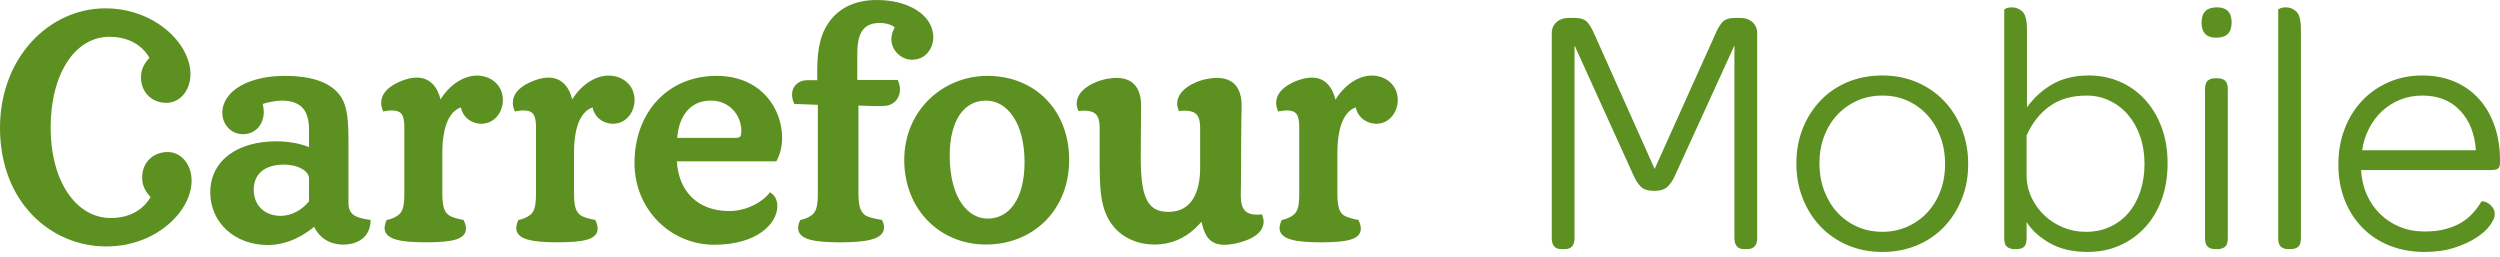
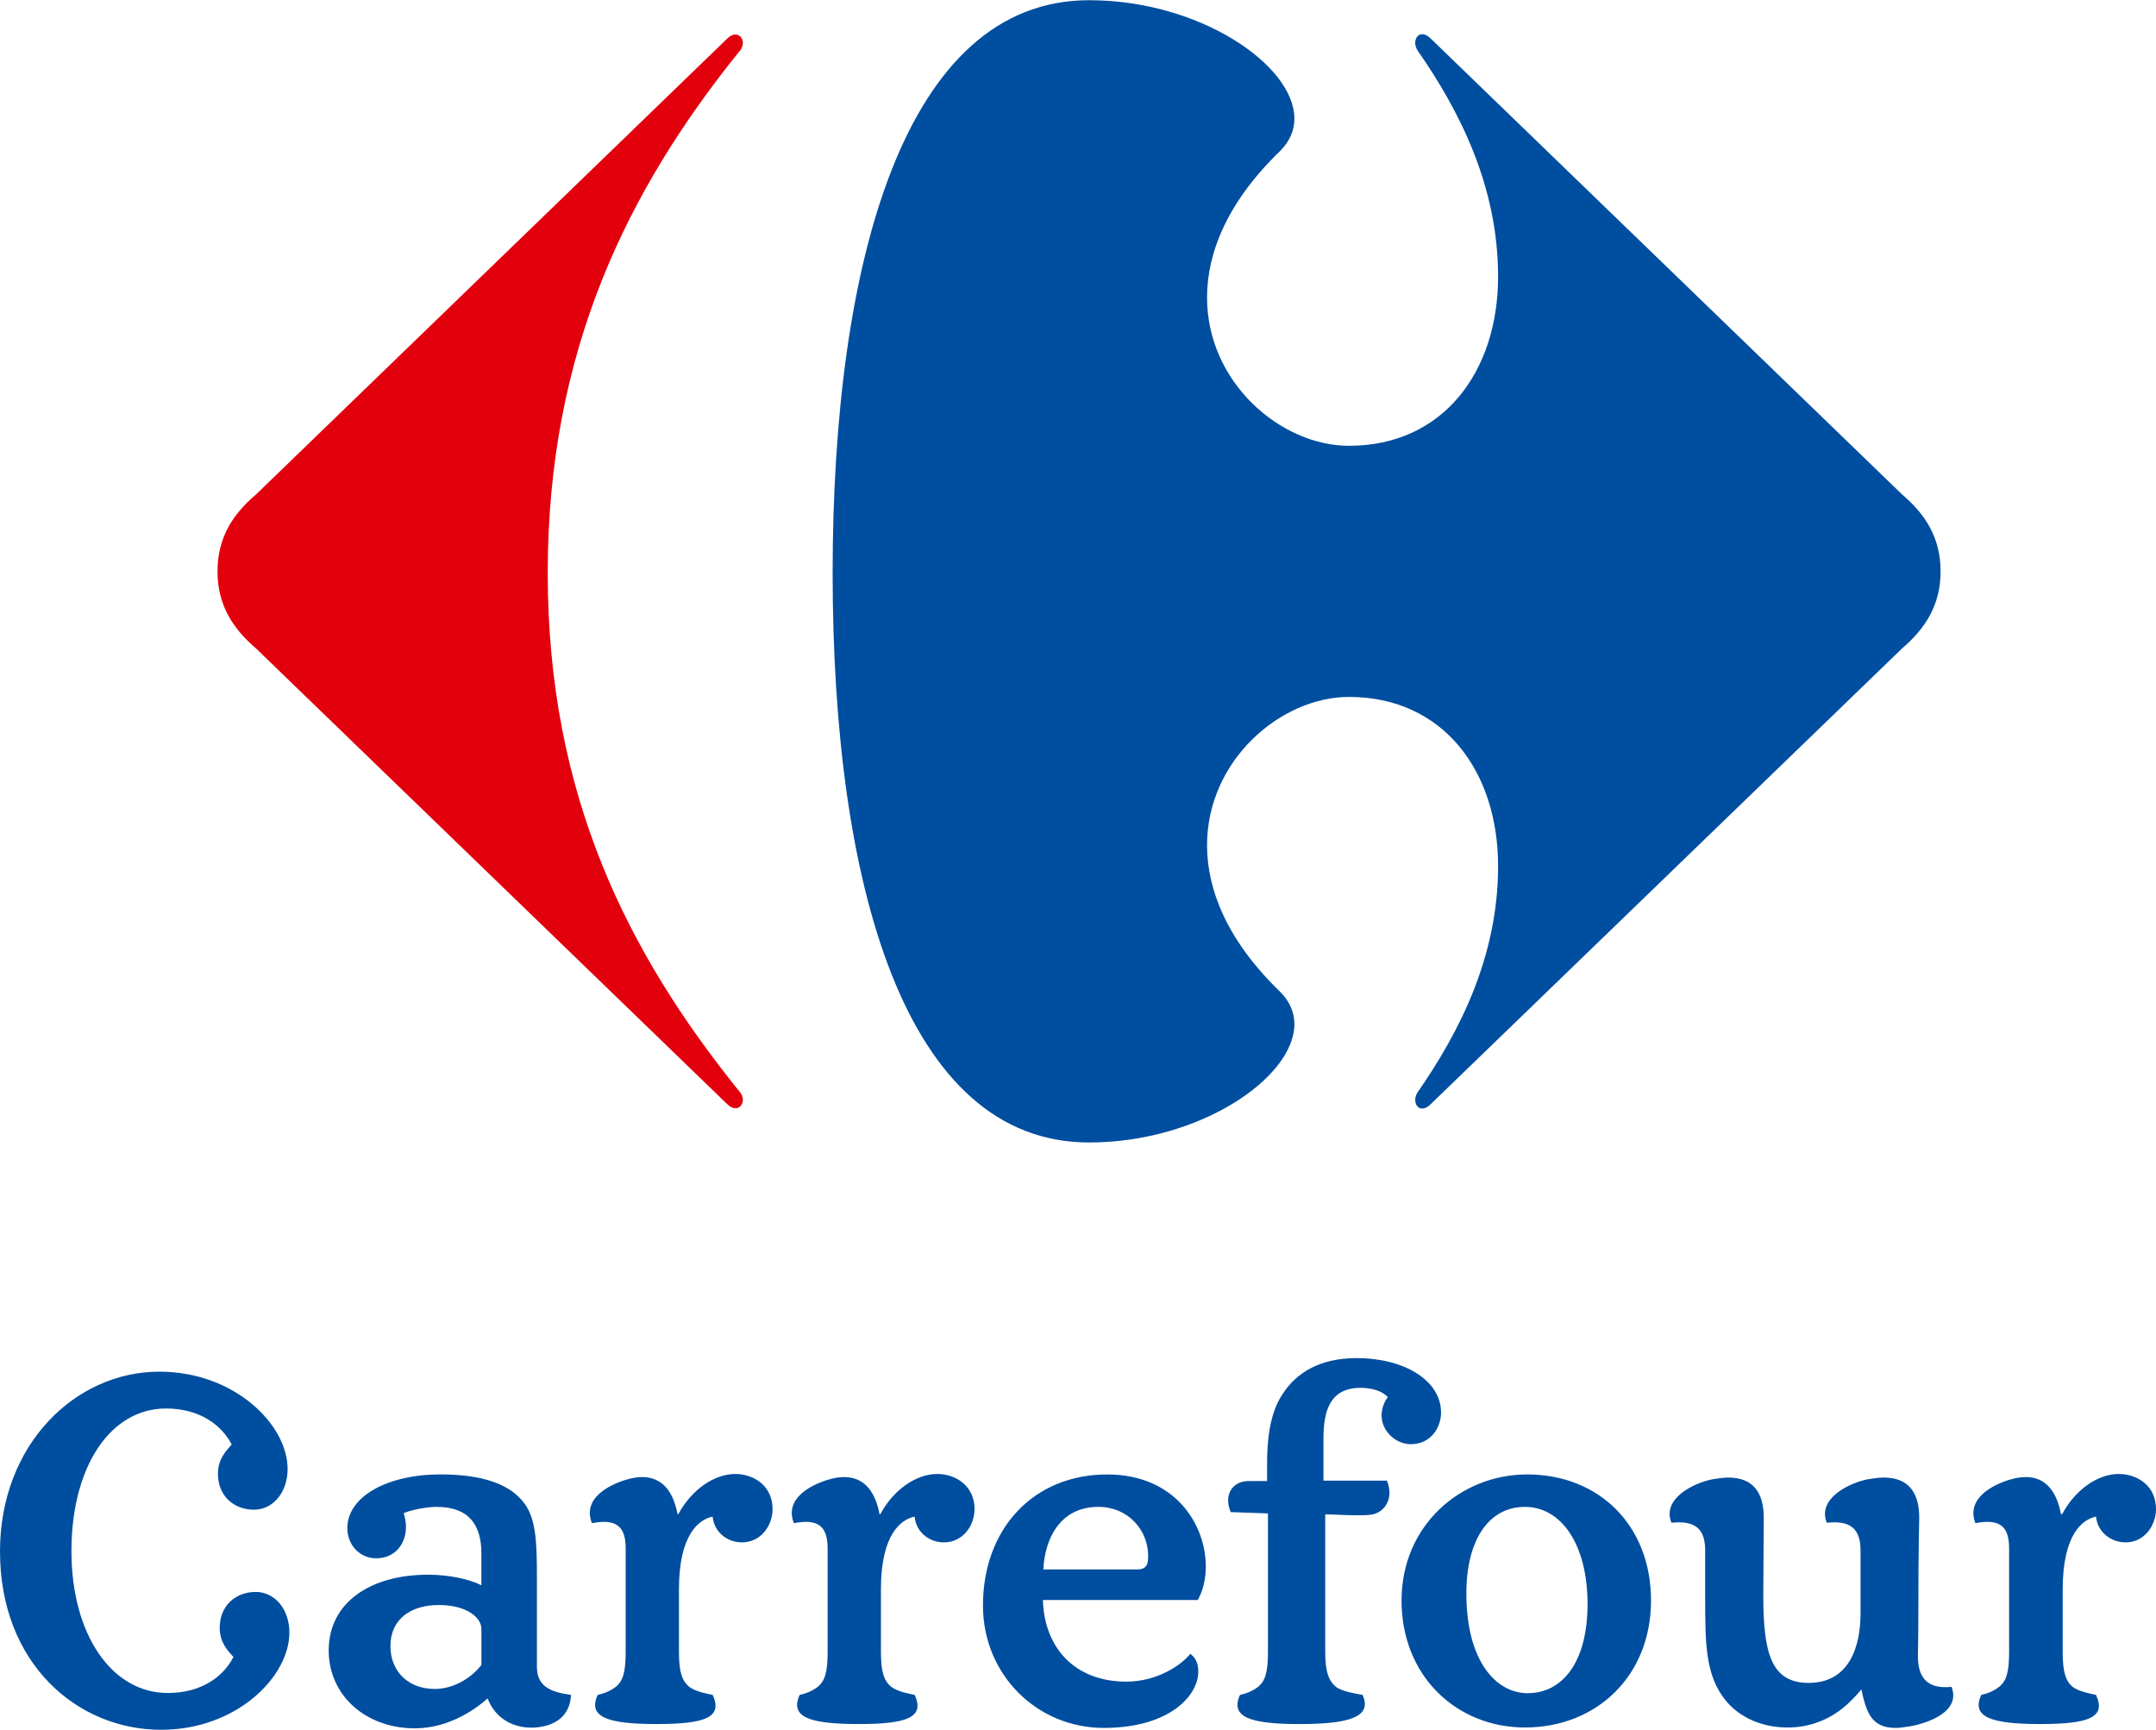
- <svg xmlns="http://www.w3.org/2000/svg" id="Layer_1" x="0px" y="0px" width="1220px" height="125px" viewBox="0 0 1220 125" style="enable-background:new 0 0 1220 125;" xml:space="preserve">
-   <style type="text/css"> .st0{fill:#5C9021;} </style>
-   <g id="logoCRFMobile" transform="translate(128, 64)">
-     <g id="Page-1">
-       <path id="Fill-1" class="st0" d="M-112.2,40.93C-121.8,31.01-128,16.51-128-1.58c0-17.29,6.05-31.88,15.5-42.15 c9.45-10.25,22.32-16.2,35.89-16.2c24.29,0.04,41.47,17.21,41.56,32.04c-0.01,7.93-4.98,14.07-11.74,14.08 c-3.31,0-6.42-1.14-8.71-3.32c-2.28-2.16-3.7-5.35-3.7-9.19c0-4.66,2.36-7.47,4.12-9.49c-3.21-5.59-9.52-10.21-19.45-10.23 c-8.42,0-15.52,4.4-20.63,12.18c-5.11,7.77-8.13,18.92-8.13,32.09s3.14,24.28,8.39,32.01c5.26,7.73,12.49,12.13,20.94,12.15 c9.91-0.03,16.23-4.58,19.44-10.23c-1.78-1.98-4.13-4.8-4.11-9.41c-0.02-3.87,1.4-7.07,3.7-9.23c2.27-2.16,5.4-3.33,8.7-3.33 c6.77,0,11.73,6.1,11.73,14.02c-0.08,14.91-17.26,32.01-41.56,32.06C-89.59,56.3-102.6,50.89-112.2,40.93z M231.12,3.29 c1.52-0.03,1.96-0.41,2.26-0.89c0.3-0.55,0.39-1.6,0.38-2.89c-0.15-7.5-5.94-14.43-14.85-14.43c-11.19,0-15.74,9.06-16.45,18.21 H231.12z M10.22,16.33C1.64,16.41-4.14,20.5-4.19,28.54c0.04,7.61,5.14,12.76,13.14,12.8c5.19,0.02,10.49-2.88,13.85-7.08V23.11 c0.02-1.52-0.99-3.18-3.1-4.51C17.57,17.27,14.37,16.33,10.22,16.33z M335.45,11.8c0.03,21.56,9.34,30.85,18.46,30.88 c10.44,0,18.01-9.3,18.07-27.46c0-9.51-2.07-17.1-5.47-22.22c-3.42-5.18-8.07-7.91-13.41-7.91 C342.27-14.89,335.51-5.02,335.45,11.8z M65.19,52.88c-3.37-0.95-5.53-2.8-5.52-5.59c0.02-1.1,0.33-2.27,0.9-3.56l0.19-0.4 l0.42-0.08c1.33-0.26,3.43-0.92,5.36-2.41c1.95-1.67,2.76-4,2.78-10.49V-2.52c-0.16-5.54-1.43-7.48-6.02-7.6 c-1.02,0-2.23,0.12-3.62,0.4L59-9.61l-0.26-0.66c-0.51-1.24-0.73-2.45-0.73-3.59c0.1-6.52,7.24-9.88,12.07-11.4 c1.87-0.56,3.64-0.87,5.29-0.87c6.56-0.02,10.09,4.64,11.63,10.63c4.28-6.98,11.12-11.6,17.79-11.63 c6.21,0.03,12.61,4.14,12.63,12.03c-0.02,5.61-3.93,11.46-10.53,11.49c-4.83,0-9.06-3.21-9.96-7.97 c-3.73,1.22-9.03,5.91-9.07,22.1v19.84c0.02,6.46,0.95,8.8,2.89,10.46c1.79,1.43,5.66,2.17,7.04,2.43l0.45,0.08l0.17,0.4 c0.64,1.38,0.99,2.64,0.99,3.82c0.03,2.67-1.97,4.5-5.13,5.38c-3.22,0.96-7.92,1.3-14.28,1.32 C73.48,54.24,68.59,53.88,65.19,52.88z M129.42,52.88c-3.36-0.95-5.51-2.78-5.49-5.59c0-1.1,0.31-2.27,0.9-3.56l0.17-0.4 l0.43-0.08c1.32-0.26,3.44-0.92,5.36-2.41c1.95-1.67,2.76-4,2.77-10.49V-2.52c-0.15-5.54-1.44-7.48-5.98-7.6 c-1.03,0-2.26,0.12-3.63,0.4l-0.7,0.11l-0.28-0.66c-0.48-1.24-0.72-2.45-0.72-3.59c0.12-6.52,7.24-9.88,12.09-11.4 c1.88-0.56,3.64-0.87,5.29-0.87c6.58-0.02,10.1,4.64,11.63,10.63c4.3-6.98,11.11-11.6,17.79-11.63 c6.2,0.03,12.61,4.14,12.62,12.03c-0.01,5.61-3.91,11.46-10.53,11.49c-4.82,0-9.05-3.21-9.96-7.97c-3.72,1.22-9.03,5.91-9.06,22.1 v19.84c0.02,6.46,0.94,8.8,2.89,10.46c1.8,1.43,5.66,2.17,7.05,2.43l0.43,0.08l0.19,0.4c0.62,1.38,0.98,2.64,0.98,3.82 c0.03,2.67-1.96,4.5-5.13,5.38c-3.24,0.96-7.92,1.3-14.28,1.32C137.74,54.24,132.84,53.88,129.42,52.88z M267.03,52.88 c-3.4-0.95-5.59-2.81-5.55-5.62c0-1.09,0.29-2.26,0.88-3.53l0.17-0.4l0.44-0.08c1.31-0.26,3.43-0.92,5.35-2.41 c1.95-1.67,2.78-4,2.79-10.49v-43.2l-11.51-0.43l-0.21-0.5c-0.59-1.44-0.87-2.8-0.87-4.05c0.02-4.21,3.24-7.02,7.26-7.03h5.03 v-4.78c0-11.56,2.13-18.14,5.07-22.53C280.35-59.2,288.13-64.03,300-64c14.88,0.01,27.39,7,27.45,18.24 c0,4.86-3.36,10.9-10.37,10.91c-5.23-0.01-10.07-4.44-10.1-10.05c0.02-2.05,0.68-4.14,1.7-5.72c-1.56-1.36-4.54-2.2-7.44-2.18 c-4.62,0.03-7.17,1.66-8.78,4.31c-1.59,2.69-2.13,6.63-2.11,11.09V-25h19.75l0.21,0.54c0.59,1.45,0.88,2.87,0.88,4.16 c0.02,4.32-3.06,7.55-6.89,7.92c-1.47,0.16-3.05,0.16-4.43,0.16c-3.3,0-6.54-0.23-8.95-0.28v42.87c0.02,6.45,1.07,8.79,3.02,10.46 c1.73,1.4,6.63,2.17,8.06,2.43l0.43,0.08l0.18,0.4c0.53,1.17,0.81,2.23,0.81,3.26c0,2.97-2.38,4.84-5.99,5.83 c-3.68,1.05-8.87,1.42-15.49,1.43C275.4,54.24,270.46,53.88,267.03,52.88z M501.95,52.88c-3.37-0.95-5.54-2.78-5.53-5.59 c0-1.1,0.34-2.27,0.92-3.56l0.17-0.4l0.44-0.08c1.23-0.26,3.44-0.92,5.29-2.41c2.01-1.68,2.77-4,2.79-10.49V-2.52 c-0.16-5.54-1.41-7.48-5.97-7.6c-1.04,0-2.26,0.12-3.64,0.4l-0.71,0.11l-0.25-0.66c-0.47-1.23-0.71-2.42-0.71-3.53 c0.12-6.55,7.24-9.94,12.04-11.46c1.95-0.56,3.65-0.87,5.38-0.87c6.53-0.02,10.05,4.71,11.56,10.76 c4.27-7.04,11.05-11.73,17.75-11.76c6.3,0.03,12.61,4.15,12.64,12.03c-0.03,5.61-3.93,11.46-10.46,11.49 c-4.85,0-9.09-3.21-10.05-7.97c-3.68,1.22-8.9,5.89-8.97,22.1v19.84c0.02,6.46,0.94,8.82,2.75,10.46c1.9,1.43,5.76,2.17,7.11,2.43 l0.42,0.08l0.18,0.4c0.63,1.4,0.98,2.67,0.98,3.86c0.03,2.66-1.93,4.48-5.09,5.35c-3.21,0.96-7.87,1.3-14.24,1.32 C510.27,54.24,505.35,53.88,501.95,52.88z M353.1,55.33c-10.95,0-20.92-4.12-28.13-11.39c-7.22-7.24-11.7-17.59-11.7-29.9 c0.04-24.4,19.07-40.98,40.53-41.02c11.54,0,21.56,4.12,28.66,11.36c7.11,7.22,11.29,17.51,11.29,29.66 c0,12.16-4.36,22.52-11.65,29.81c-7.27,7.27-17.46,11.48-28.97,11.48H353.1z M181.63,15.59c0-12.33,4.03-22.98,11.08-30.54 c7.05-7.59,17.1-12.03,29.01-12.03c10.86,0,18.9,4.05,24.19,9.87c5.26,5.81,7.76,13.32,7.76,20.27c0,4.09-0.85,7.91-2.62,11.15 l-0.23,0.43h-48.51c0.8,14.23,9.79,24.2,25.44,24.25c9.61,0.03,17.03-5.33,19.49-8.52l0.53-0.66l0.68,0.5 c1.39,1.02,2.91,2.84,2.88,6.41c-0.06,8.21-9.59,18.7-30.73,18.72C199.13,55.43,181.67,38.17,181.63,15.59z M461.2,51.68 c-1.42-1.98-2.18-4.55-2.88-7.45c-0.78,0.89-1.71,1.88-3.12,3.23c-5.18,4.91-11.99,7.88-19.66,7.87 c-8.34,0.01-15.45-3.23-19.98-8.62c-6.99-8.38-6.91-19-6.93-34.12V-1.94c-0.15-5.9-2-7.9-7.39-8.06c-0.71,0-1.49,0.04-2.31,0.14 l-0.66,0.07l-0.22-0.61c-0.43-1.09-0.63-2.12-0.63-3.12c0.16-7.05,9-10.82,14.19-11.9c1.81-0.29,3.51-0.57,5.17-0.57 c4.24-0.01,7.35,1.36,9.32,3.84c1.97,2.47,2.74,5.84,2.74,9.78l-0.15,24.84c-0.02,9.17,0.65,16.04,2.66,20.44 c2.03,4.38,5.11,6.45,10.78,6.49c6.19-0.03,9.91-2.69,12.29-6.67c2.38-4.01,3.25-9.41,3.25-14.6V-1.94c-0.15-5.9-2-7.9-7.39-8.06 c-0.71,0-1.48,0.04-2.31,0.14l-0.65,0.07l-0.23-0.61c-0.42-1.09-0.64-2.12-0.64-3.12c0.18-7.05,8.99-10.82,14.19-11.9 c1.79-0.29,3.55-0.57,5.19-0.57c4.23-0.01,7.36,1.36,9.33,3.84c1.97,2.47,2.75,5.84,2.75,9.78c0,2.84-0.26,7.9-0.26,29.05 c0,8.94-0.15,13.69-0.15,15.13c0.13,6.11,2.17,8.85,7.75,8.95l1.91-0.1l0.65-0.07l0.23,0.62c0.41,1.04,0.62,2.08,0.62,3.06 c-0.22,6.85-9.06,9.61-14.19,10.65c-1.78,0.29-3.4,0.54-4.85,0.54h-0.09C465.53,55.45,462.87,54.06,461.2,51.68z M-25.39,29.92 c-0.02-7.83,3.41-14.15,9.15-18.43c5.75-4.27,13.79-6.53,23.09-6.53c5.83,0,11.83,1.07,15.96,2.87v-8.77 c-0.13-8.85-3.44-13.85-13.28-13.97c-1.82,0-5.95,0.48-9.33,1.63c0.32,1.26,0.53,2.6,0.53,3.86c0,2.95-0.95,5.67-2.71,7.67 c-1.77,2.01-4.37,3.23-7.53,3.23C-15.21,1.46-19.5-3.19-19.51-9c0.12-10.75,13.05-17.97,30.3-17.97c13.7,0,22.28,3.26,26.87,9.21 c4.17,5.36,4.37,13.16,4.39,24.17v28.68c0.07,5.58,3.18,7.09,10.04,8.14l0.78,0.1l-0.04,0.79c-0.4,7.57-5.93,10.72-11.85,11.2 l-1.55,0.05c-5.83,0.03-11.44-2.87-14.13-8.73c-3.67,3.13-11.96,8.93-22.66,8.93C-13.28,55.57-25.36,44.73-25.39,29.92z" />
-       <path id="Fill-3" class="st0" d="M633.88,57.56h1.7c3.18,0,4.79-1.77,4.79-5.33v-94.05l28.85,63.55c1.02,2.31,2.22,4.12,3.59,5.43 c1.36,1.32,3.53,1.99,6.49,1.99c2.84,0,4.98-0.67,6.4-1.99c1.43-1.31,2.64-3.12,3.67-5.43l29.03-63.55v94.05 c0,3.56,1.59,5.33,4.79,5.33h1.36c3.31,0,4.96-1.77,4.96-5.33V-47.85c0-2.18-0.77-3.96-2.31-5.33c-1.54-1.39-3.56-2.08-6.06-2.08 h-2.39c-2.96,0-5.06,0.72-6.32,2.15c-1.26,1.43-2.5,3.65-3.75,6.64l-29.21,64.92l-29.03-64.92c-1.26-3-2.5-5.21-3.75-6.64 c-1.26-1.43-3.36-2.15-6.32-2.15h-2.73c-2.5,0-4.53,0.69-6.07,2.08c-1.53,1.37-2.31,3.15-2.31,5.33V52.23 C629.27,55.79,630.81,57.56,633.88,57.56z M807.37,55.76c5.12-2.12,9.54-5.11,13.23-8.95c3.7-3.86,6.6-8.38,8.71-13.62 c2.11-5.22,3.16-10.93,3.16-17.13s-1.05-11.95-3.16-17.23s-5.01-9.84-8.71-13.68c-3.69-3.86-8.11-6.86-13.23-9.05 c-5.12-2.18-10.7-3.27-16.73-3.27c-6.15,0-11.78,1.06-16.91,3.18c-5.12,2.14-9.54,5.11-13.23,8.97c-3.7,3.85-6.6,8.37-8.71,13.61 c-2.11,5.23-3.16,10.94-3.16,17.14s1.05,11.94,3.16,17.21c2.11,5.29,5.01,9.86,8.71,13.69c3.69,3.86,8.11,6.87,13.23,9.05 c5.12,2.18,10.76,3.27,16.91,3.27C796.67,58.94,802.24,57.88,807.37,55.76z M778.34,46.62c-3.76-1.65-7-3.99-9.74-6.97 c-2.73-2.98-4.86-6.51-6.4-10.58c-1.53-4.08-2.31-8.54-2.31-13.35c0-4.84,0.77-9.25,2.31-13.28c1.54-4.02,3.68-7.48,6.4-10.41 c2.74-2.93,5.97-5.22,9.74-6.89c3.75-1.68,7.85-2.5,12.29-2.5s8.51,0.82,12.21,2.5c3.7,1.67,6.92,3.99,9.65,6.96 c2.74,3,4.87,6.52,6.4,10.6c1.54,4.07,2.31,8.52,2.31,13.35c0,4.82-0.77,9.24-2.31,13.26c-1.53,4.03-3.67,7.49-6.4,10.42 c-2.73,2.93-5.97,5.24-9.74,6.89c-3.75,1.68-7.79,2.5-12.12,2.5C786.19,49.12,782.09,48.3,778.34,46.62z M860.98,2.1 c2.62-5.97,6.34-10.71,11.18-14.21c4.84-3.51,10.85-5.25,18.02-5.25c4.1,0,7.88,0.82,11.35,2.5c3.47,1.67,6.46,3.96,8.96,6.89 c2.5,2.93,4.47,6.43,5.9,10.51c1.42,4.07,2.13,8.53,2.13,13.35c0,4.94-0.69,9.44-2.05,13.53c-1.37,4.07-3.31,7.58-5.81,10.51 c-2.5,2.93-5.52,5.18-9.05,6.79c-3.53,1.62-7.45,2.41-11.78,2.41c-3.87,0-7.54-0.71-11.01-2.15c-3.48-1.43-6.52-3.38-9.13-5.85 c-2.63-2.47-4.73-5.4-6.33-8.78c-1.59-3.4-2.38-7.04-2.38-10.94V2.1z M860.98,44.31c2.27,3.78,5.95,7.17,11.01,10.16 c5.06,2.98,11.3,4.47,18.7,4.47c5.69,0,10.9-1.03,15.62-3.09c4.73-2.08,8.85-5,12.39-8.8c3.52-3.79,6.26-8.35,8.19-13.68 c1.93-5.34,2.9-11.23,2.9-17.65c0-6.55-1-12.46-2.99-17.75c-2-5.29-4.73-9.79-8.19-13.52c-3.48-3.73-7.55-6.61-12.21-8.62 c-4.67-2.01-9.68-3-15.02-3c-6.72,0-12.52,1.35-17.42,4.05c-4.89,2.7-9.16,6.52-12.8,11.45v-37.88c0-4.49-0.75-7.41-2.21-8.8 c-1.49-1.37-3.2-2.06-5.13-2.06c-1.02,0-1.91,0.15-2.65,0.42c-0.74,0.3-1.11,0.55-1.11,0.78V52.23c0,2.06,0.46,3.46,1.37,4.21 c0.91,0.75,2.1,1.12,3.58,1.12h1.2c1.48,0,2.65-0.37,3.5-1.12c0.85-0.75,1.28-2.15,1.28-4.21V44.31z M961.04-53.01 c0-4.95-2.39-7.41-7.17-7.41c-5.01,0-7.51,2.46-7.51,7.41c0,4.93,2.38,7.41,7.17,7.41C958.54-45.6,961.04-48.08,961.04-53.01z M953.01,57.56h1.2c1.48,0,2.68-0.37,3.59-1.12c0.91-0.75,1.37-2.15,1.37-4.21v-72.69c0-2.08-0.46-3.48-1.37-4.23 c-0.91-0.75-2.11-1.12-3.59-1.12h-1.2c-1.48,0-2.67,0.37-3.58,1.12c-0.91,0.75-1.37,2.15-1.37,4.23v72.69 c0,2.06,0.46,3.46,1.37,4.21C950.34,57.19,951.53,57.56,953.01,57.56z M988.7,57.56h1.2c1.48,0,2.68-0.37,3.59-1.12 c0.9-0.75,1.36-2.15,1.36-4.21V-49.56c0-4.49-0.74-7.41-2.22-8.8c-1.48-1.37-3.18-2.06-5.12-2.06c-1.02,0-1.9,0.15-2.64,0.42 c-0.74,0.3-1.1,0.55-1.1,0.78V52.23c0,2.06,0.45,3.46,1.36,4.21C986.02,57.19,987.22,57.56,988.7,57.56z M1024.73,9.34 c0.57-3.9,1.7-7.49,3.42-10.76c1.7-3.27,3.84-6.1,6.4-8.45c2.57-2.35,5.49-4.19,8.8-5.51c3.3-1.33,6.89-1.98,10.76-1.98 c7.63,0,13.75,2.41,18.35,7.23c4.61,4.82,7.2,11.31,7.78,19.46H1024.73z M1024.21,18.99h63.19c1.7,0,2.89-0.24,3.58-0.69 c0.68-0.45,1.02-1.48,1.02-3.11v-1.02c0-6.21-0.91-11.85-2.73-16.98c-1.82-5.11-4.37-9.46-7.69-13.08 c-3.3-3.62-7.28-6.4-11.95-8.35c-4.67-1.95-9.85-2.93-15.54-2.93c-5.92,0-11.39,1.09-16.4,3.27c-5.01,2.19-9.33,5.19-12.97,9.05 c-3.65,3.85-6.49,8.43-8.54,13.78c-2.05,5.33-3.07,11.1-3.07,17.3c0,6.33,1.02,12.1,3.07,17.31c2.05,5.24,4.92,9.73,8.62,13.52 c3.69,3.79,8.13,6.72,13.32,8.8c5.18,2.06,10.85,3.09,17,3.09c5.46,0,10.32-0.69,14.59-2.06c4.27-1.38,7.85-3.02,10.75-4.92 c2.91-1.88,5.14-3.9,6.66-6.03c1.54-2.13,2.31-3.86,2.31-5.24c0-1.39-0.32-2.5-0.94-3.36c-0.63-0.87-1.34-1.55-2.13-2.07 c-0.8-0.52-1.54-0.83-2.22-0.96c-0.68-0.1-1.08-0.1-1.2,0c-1.14,1.96-2.5,3.83-4.1,5.61c-1.59,1.78-3.48,3.33-5.64,4.65 c-2.16,1.32-4.72,2.38-7.68,3.18c-2.96,0.82-6.44,1.22-10.41,1.22c-4.34,0-8.32-0.75-11.96-2.25c-3.64-1.48-6.83-3.54-9.55-6.2 c-2.74-2.64-4.93-5.79-6.58-9.47C1025.38,27.36,1024.45,23.35,1024.21,18.99z" />
-     </g>
-   </g>
+ <svg xmlns="http://www.w3.org/2000/svg" height="2006" viewBox="0 0 1000 802.207" width="2500">
+   <path d="m203.522 744.333c-12.963 0-22.431 6.537-22.431 19.046 0 11.717 8.23 19.884 20.582 19.884 8.237 0 16.474-4.577 21.616-11.122v-16.686c0-5.565-7.21-11.122-19.767-11.122m280.2-2.312c.61 21.961 14.616 37.848 38.702 37.848 14.625 0 25.747-7.923 29.65-12.9 1.85 1.395 3.715 3.48 3.715 8.331 0 10.926-13.183 26.037-43.86 26.037-30.873 0-56.008-24.618-56.008-56.8 0-35.434 23.27-60.758 57.662-60.758 31.264 0 45.694 23.027 45.694 42.637 0 5.784-1.239 11.138-3.715 15.605zm43.655-14.194c4.938 0 5.15-2.892 5.15-6.764-.212-11.553-9.288-22.251-23.067-22.251-17.91 0-24.916 15.009-25.527 29.015zm290.474 12.117c0 26.836 3.723 40.513 21.029 40.513 18.904 0 24.077-16.882 24.077-32.22v-29.275c0-10.055-4.765-13.958-15.66-12.783-4.522-11.302 10.487-18.497 18.96-20.15 2.65-.408 5.134-.816 7.422-.816 11.922 0 16.499 7.438 16.499 18.552 0 4.084-.4 11.53-.4 42.332 0 13.026-.211 19.9-.211 22.055 0 10.142 4.694 15.307 15.581 14.124 4.46 11.325-10.455 16.694-18.967 18.27-2.61.391-4.985.791-6.944.791-11.318 0-13.615-7.344-15.895-17.87-1.6 1.975-3.073 3.59-6.145 6.552-7.415 6.945-17.086 11.122-28.012 11.122-11.945 0-22.032-4.585-28.42-12.11-9.875-11.717-9.875-26.82-9.875-48.875v-21.186c0-10.055-4.742-13.959-15.644-12.783-4.53-11.302 10.51-18.497 18.943-20.15 2.673-.408 5.134-.816 7.407-.816 11.929 0 16.467 7.438 16.467 18.552l-.211 36.171zm-52.074 2.304c0-34.815-24.085-58.477-57.442-58.477-30.873 0-58.266 23.662-58.266 58.477 0 35.255 25.731 58.885 57.239 58.885 33.342 0 58.47-24.022 58.47-58.885m-516.75 30.677c0 8.88 5.753 11.71 15.848 13.105-.62 10.314-7.83 14.312-16.263 15.103-9.476.792-18.74-3.597-22.44-13.488-4.334 3.934-17.094 13.88-33.772 13.88-22.847 0-39.942-15.307-39.942-36.155 0-22.04 19.148-35.098 46.118-35.098 9.28 0 18.936 1.928 24.704 4.915v-14.759c0-13.222-5.768-21.616-20.785-21.616-3.096 0-9.884.815-15.245 2.853.62 2.092 1.043 4.326 1.043 6.38 0 8.072-5.15 14.617-13.795 14.617-7.626 0-13.394-6.145-13.394-13.99 0-14.414 18.128-24.909 43.248-24.909 19.97 0 32.127 4.734 38.507 12.956 5.753 7.234 6.168 18.356 6.168 34.408zm487.31-28.984c0 26.75-11.536 41.29-27.792 41.29-14.413 0-28.412-14.532-28.412-46.259 0-24.72 10.291-40.152 27.174-40.152 16.67-.006 29.03 17.101 29.03 45.121m-405.79-40.607c.62 7.023 6.592 11.945 13.583 11.945 8.857 0 14.21-7.854 14.21-15.456 0-10.714-8.645-16.264-17.298-16.264-9.875 0-20.378 7.423-26.343 18.521l-.415.204c-1.85-9.86-6.591-17.298-16.475-17.298-2.265 0-4.734.423-7.406 1.238-8.238 2.47-20.386 8.833-15.848 20.151 11.529-2.218 15.644 1.662 15.644 11.717v47.881c0 9.507-1.23 13.489-4.53 16.28-3.096 2.366-6.38 3.346-8.442 3.753-4.734 10.315 4.53 13.528 27.385 13.528s30.677-3.205 25.943-13.528c-2.061-.415-7.822-1.395-10.91-3.754-3.3-2.79-4.734-6.772-4.734-16.279v-28.882c-.006-25.747 9.46-32.519 15.636-33.757m283.295-16.694h29.439c3.503 8.425-1.231 15.22-7.823 15.848-2.06.219-4.326.219-6.38.219-5.36 0-10.706-.423-14.413-.423v63.697c0 9.507 1.646 13.489 4.938 16.279 3.096 2.367 10.306 3.347 12.368 3.754 4.734 10.315-6.396 13.528-29.243 13.528s-32.315-3.206-27.589-13.528c2.054-.415 5.361-1.395 8.442-3.754 3.291-2.79 4.522-6.772 4.522-16.28v-64.127l-17.29-.612c-3.504-8.41 1.23-14.398 8.23-14.398h8.66v-8.237c0-16.679 3.08-25.95 7.203-32.127 6.372-9.883 17.29-16.67 34.369-16.67 21.624 0 39.118 10.086 39.118 25.315 0 6.592-4.53 14.617-13.999 14.617-6.99 0-13.582-5.972-13.582-13.37 0-3.104 1.238-6.396 2.876-8.442-2.461-2.884-7.61-4.334-12.556-4.334-14.21 0-17.29 10.502-17.29 23.678zm-189.618 16.694c.62 7.023 6.591 11.945 13.59 11.945 8.857 0 14.202-7.854 14.202-15.456 0-10.714-8.645-16.264-17.29-16.264-9.883 0-20.385 7.423-26.342 18.521l-.423.204c-1.842-9.86-6.584-17.298-16.468-17.298-2.257 0-4.733.423-7.406 1.238-8.245 2.47-20.394 8.833-15.856 20.151 11.53-2.218 15.636 1.662 15.636 11.717v47.881c0 9.507-1.222 13.489-4.522 16.279-3.088 2.367-6.372 3.347-8.426 3.754-4.741 10.315 4.53 13.528 27.37 13.528 22.847 0 30.685-3.205 25.943-13.528-2.054-.415-7.815-1.395-10.91-3.754-3.292-2.79-4.734-6.772-4.734-16.279v-28.882c-.006-25.747 9.46-32.519 15.636-33.757m547.951 0c.69 7.023 6.71 11.945 13.74 11.945 8.73 0 14.084-7.854 14.084-15.456 0-10.715-8.52-16.264-17.29-16.264-9.844 0-20.23 7.423-26.178 18.52l-.603.204c-1.803-9.86-6.584-17.298-16.287-17.298-2.414 0-4.758.424-7.58 1.239-8.12 2.469-20.229 8.833-15.816 20.15 11.569-2.217 15.62 1.662 15.62 11.718v47.88c0 9.508-1.183 13.49-4.584 16.28-2.955 2.367-6.349 3.346-8.316 3.754-4.781 10.314 4.57 13.528 27.408 13.528 22.847 0 30.575-3.206 25.794-13.528-1.96-.415-7.72-1.395-10.926-3.754-3.135-2.79-4.522-6.772-4.522-16.28v-28.881c.008-25.747 9.311-32.519 15.456-33.757m-972.176 16.146c0 51.956 35.81 82.727 74.725 82.727 35.003 0 59.496-24.61 59.496-45.098 0-10.91-6.787-18.842-15.644-18.842-9.06 0-16.67 6.145-16.67 16.702 0 6.74 3.699 10.51 6.38 13.48-4.743 9.155-14.83 16.687-30.482 16.687-25.935 0-44.667-27.016-44.667-65.868 0-38.898 17.901-66.08 43.852-66.08 15.652 0 25.731 7.619 30.473 16.687-2.68 3.08-6.38 6.787-6.38 13.583 0 10.502 7.618 16.67 16.679 16.67 8.857 0 15.636-8.002 15.636-18.936 0-20.393-24.493-45.09-59.496-45.09-38.922-.006-73.902 33.765-73.902 83.378" fill="#004e9f" />
+   <path d="m337.21 17.893-218.445 211.33c-10.91 9.263-17.878 20.142-17.878 35.708 0 15.495 6.976 26.413 17.878 35.748l218.445 211.258c1.403 1.434 2.76 2.006 3.911 2.006 2.07 0 3.496-1.88 3.433-4.091-.062-1.301-.627-2.798-1.92-4.091-51.274-63.705-88.582-136.769-88.582-240.062 0-103.356 37.308-177.854 88.582-241.606 1.293-1.277 1.858-2.75 1.92-4.083.07-2.258-1.363-4.084-3.433-4.084-1.152-.022-2.508.541-3.91 1.967" fill="#e3000d" />
+   <path d="m505.15 0c-85.534 0-118.954 121.21-118.954 265.683 0 144.52 33.42 264.116 118.953 264.116 51.33 0 95.08-30.058 95.221-54.762.022-5.408-2.061-10.589-6.6-15.111-24.328-23.506-33.843-46.995-33.913-67.726-.157-39.573 34.172-69.05 65.821-69.05 43.507 0 69.168 34.195 69.168 78.479 0 41.963-17.878 76.911-37.331 104.9-.768 1.144-1.113 2.422-1.113 3.542.016 2.195 1.309 3.998 3.245 3.998 1.175 0 2.555-.627 4.06-2.14l218.5-211.258c10.91-9.327 17.878-20.253 17.878-35.748 0-15.558-6.976-26.445-17.878-35.709l-218.5-211.328c-1.497-1.497-2.877-2.132-4.06-2.132-1.952 0-3.23 1.818-3.245 4.02 0 1.13.345 2.391 1.113 3.551 19.445 27.95 37.33 62.937 37.33 104.869 0 44.252-25.66 78.479-69.167 78.479-31.649 0-65.978-29.454-65.821-69.035.07-20.73 9.585-44.244 33.914-67.726 4.538-4.545 6.622-9.68 6.599-15.095-.141-24.744-43.891-54.817-95.22-54.817" fill="#004e9f" />
</svg>
